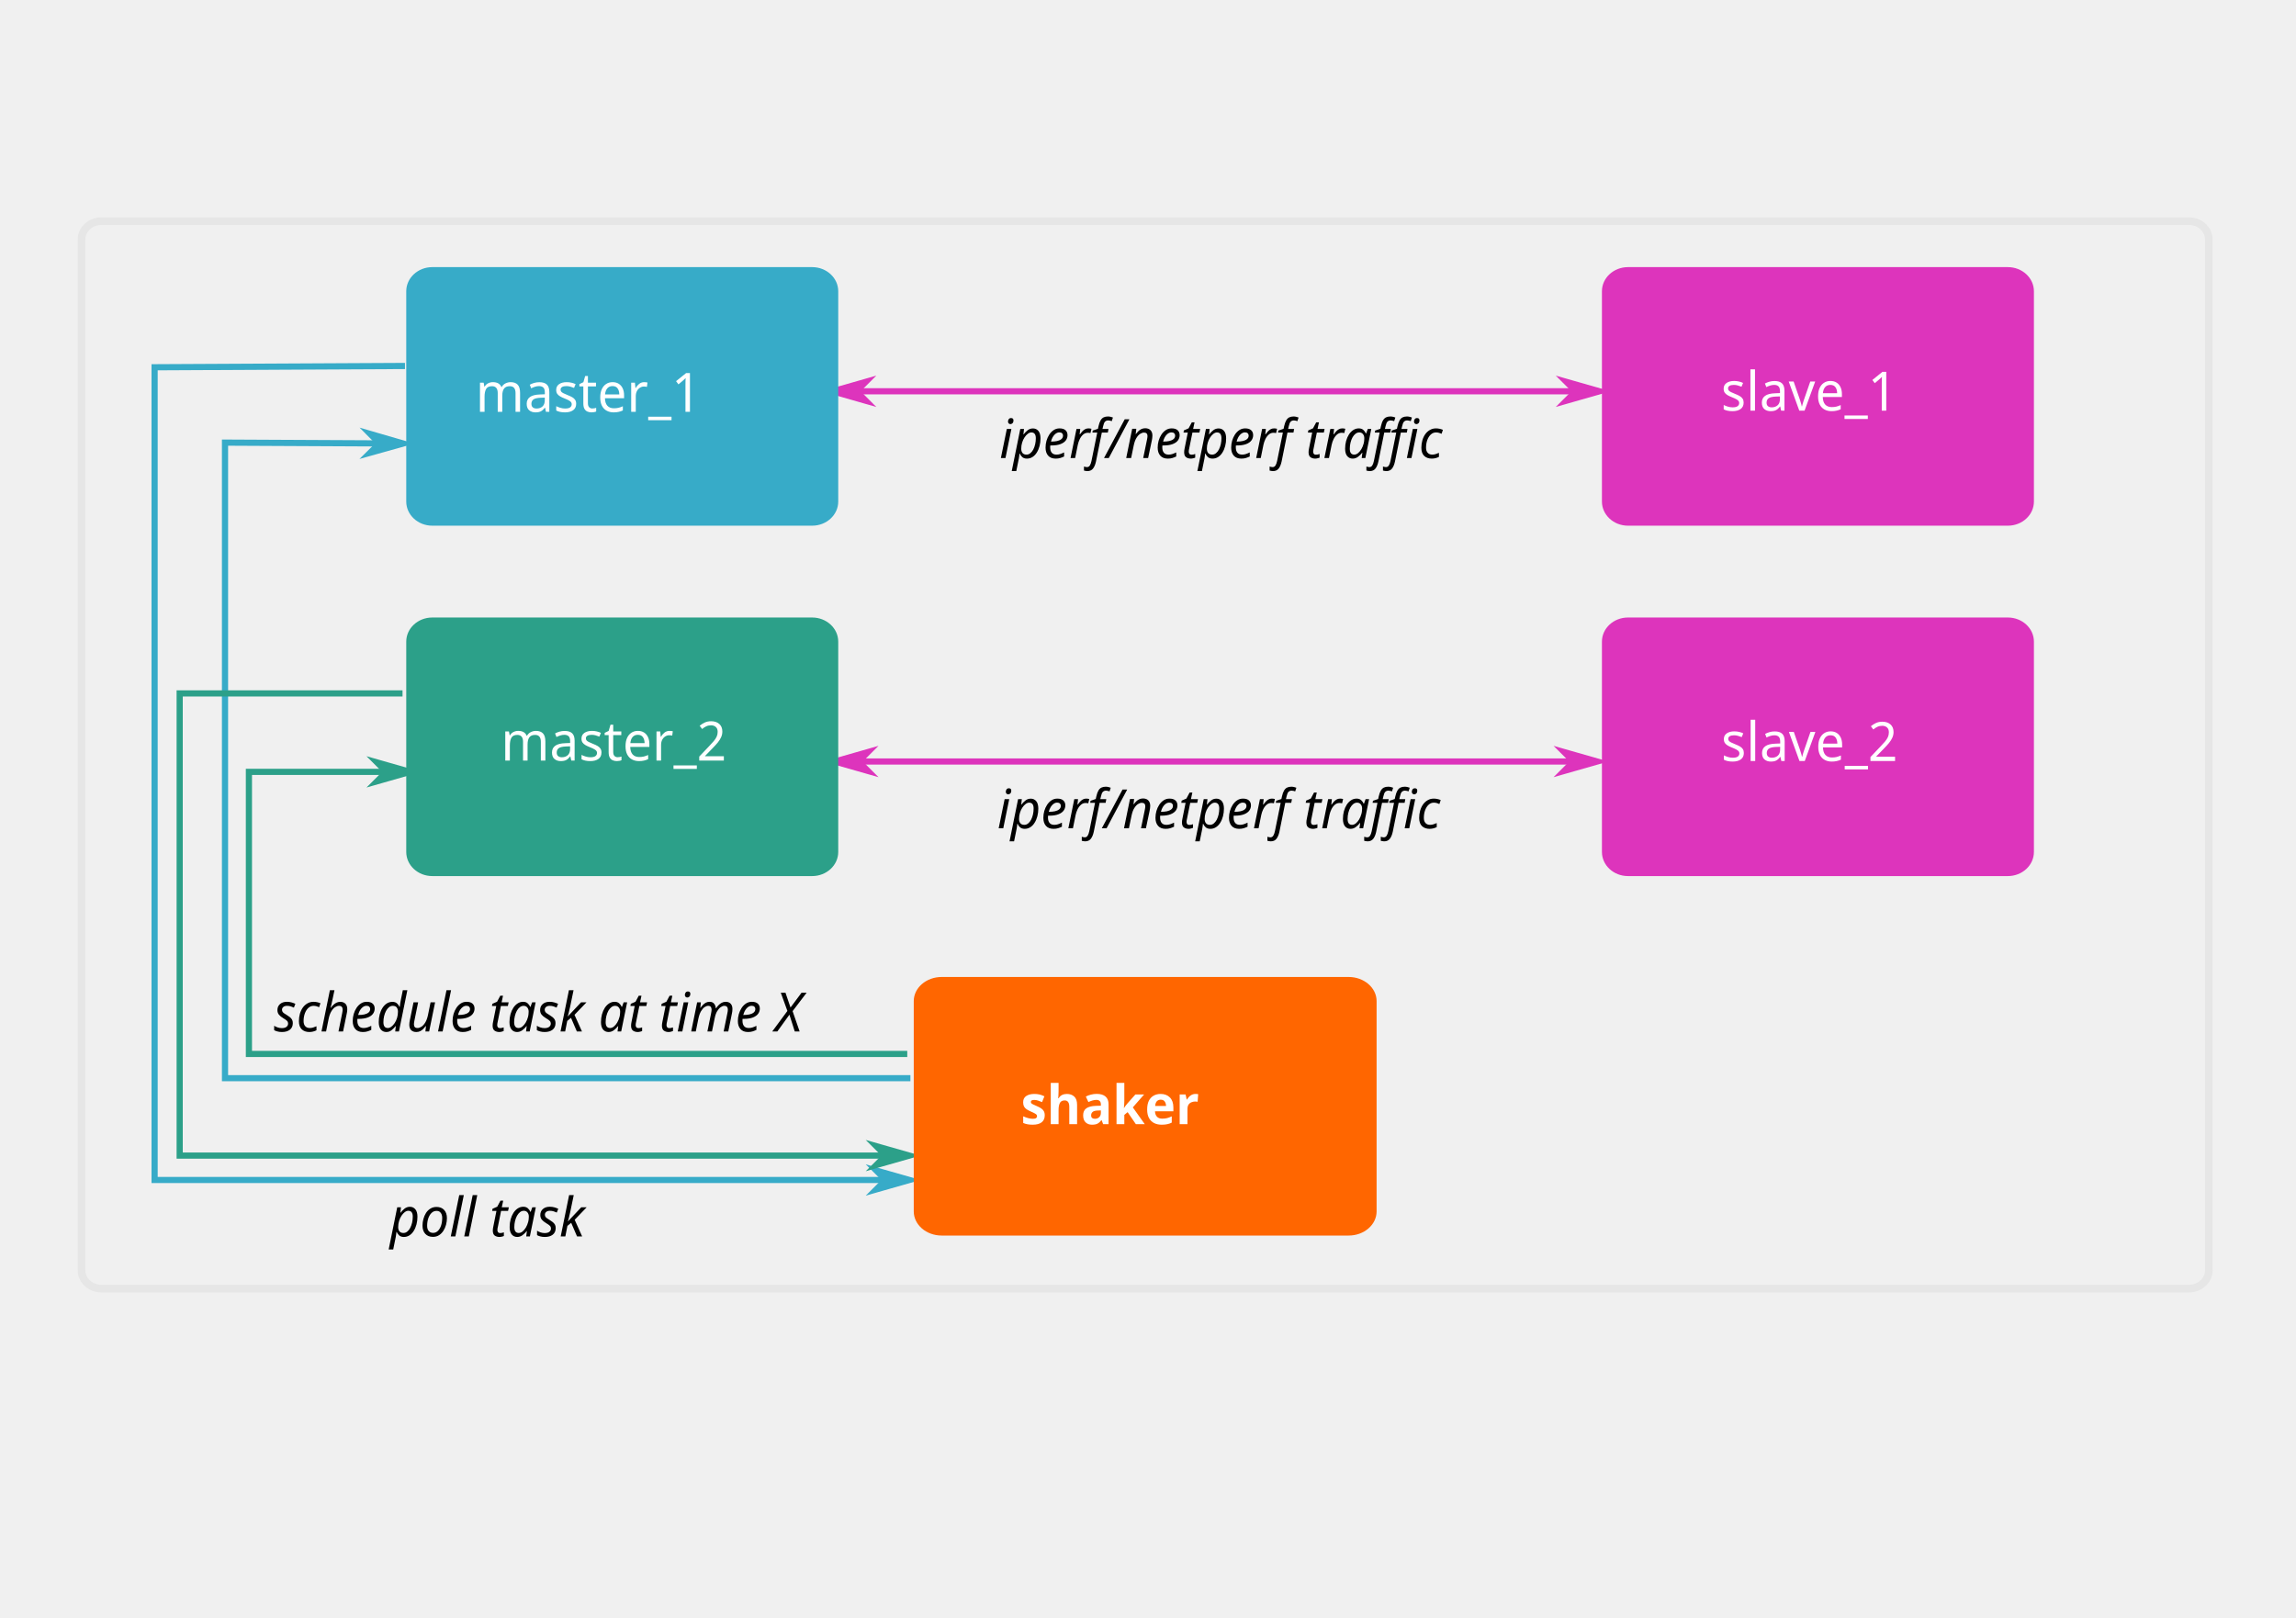
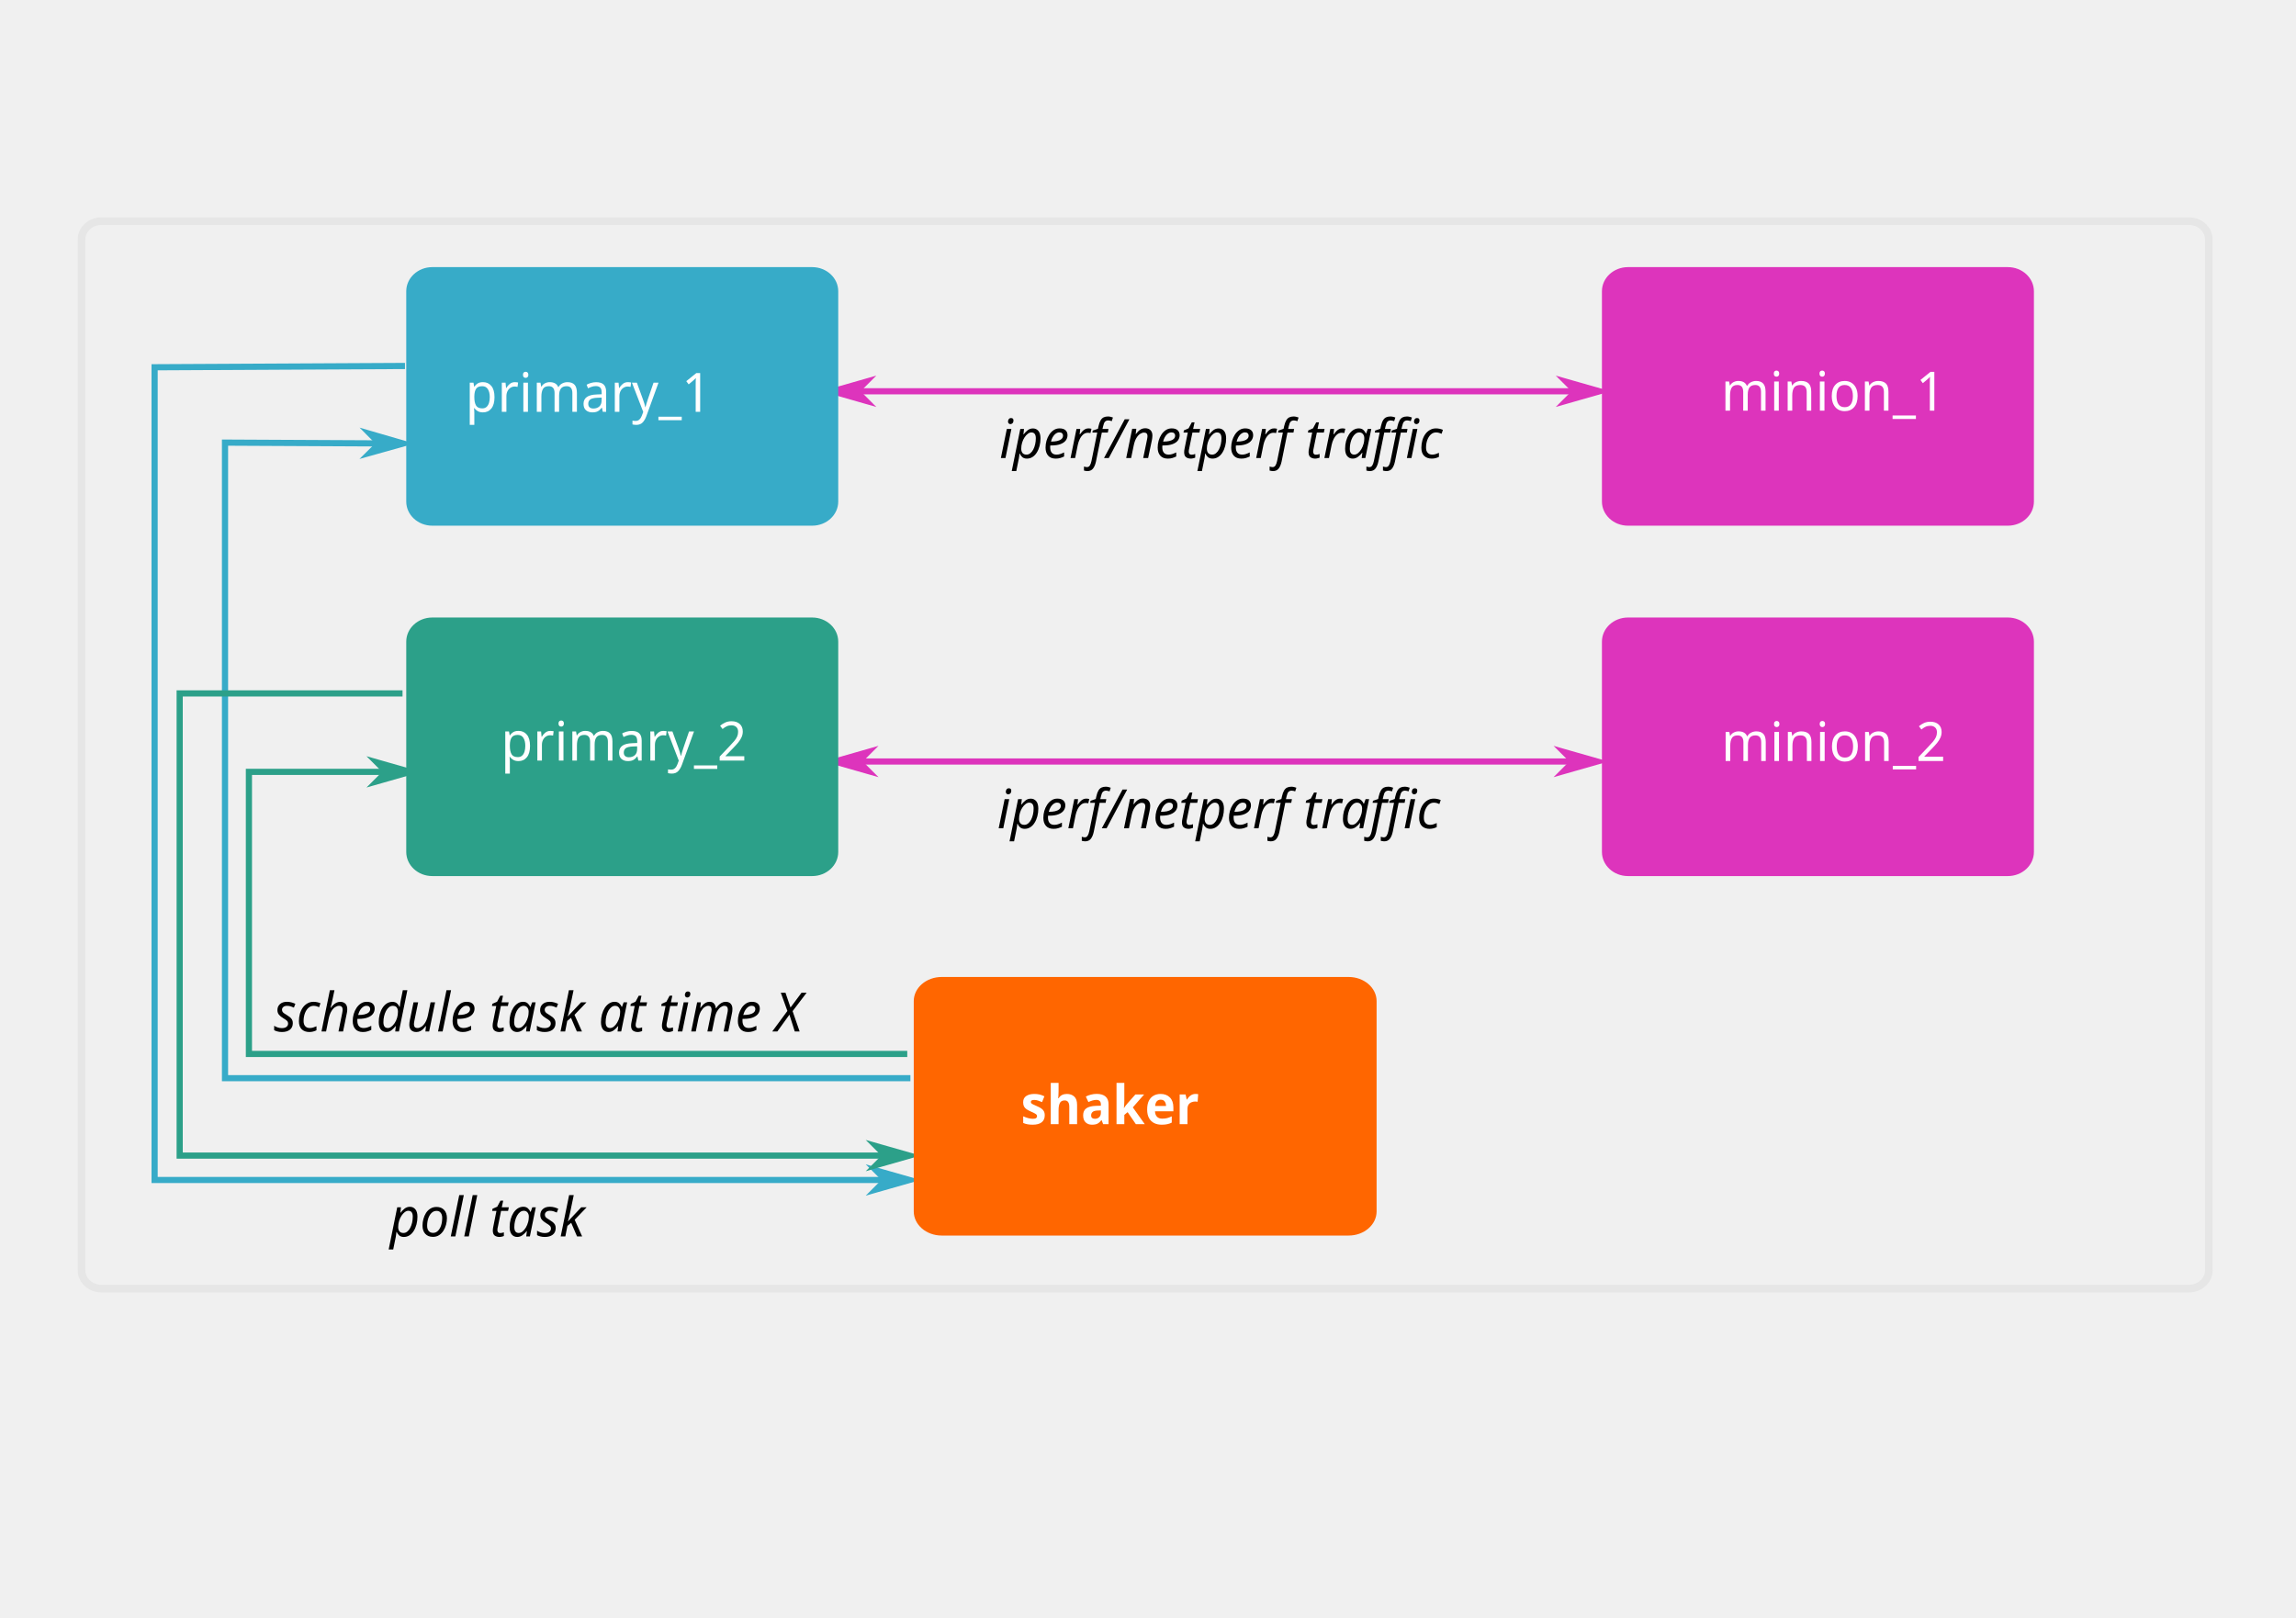
<svg xmlns="http://www.w3.org/2000/svg" width="210mm" height="148mm" viewBox="0 0 744.094 524.409" id="svg2" version="1.1">
  <defs id="defs4">
    <marker orient="auto" refY="0.0" refX="0.0" id="marker5017" style="overflow:visible;">
      <path id="path5019" d="M 0.0,0.0 L 5.0,-5.0 L -12.5,0.0 L 5.0,5.0 L 0.0,0.0 z " style="fill-rule:evenodd;stroke:#2ca089;stroke-width:1pt;stroke-opacity:1;fill:#2ca089;fill-opacity:1" transform="scale(0.4) rotate(180) translate(10,0)" />
    </marker>
    <marker orient="auto" refY="0.0" refX="0.0" id="marker5013" style="overflow:visible;">
      <path id="path5015" d="M 0.0,0.0 L 5.0,-5.0 L -12.5,0.0 L 5.0,5.0 L 0.0,0.0 z " style="fill-rule:evenodd;stroke:#2ca089;stroke-width:1pt;stroke-opacity:1;fill:#2ca089;fill-opacity:1" transform="scale(0.4) rotate(180) translate(10,0)" />
    </marker>
    <marker orient="auto" refY="0.0" refX="0.0" id="marker5007" style="overflow:visible;">
      <path id="path5009" d="M 0.0,0.0 L 5.0,-5.0 L -12.5,0.0 L 5.0,5.0 L 0.0,0.0 z " style="fill-rule:evenodd;stroke:#2ca089;stroke-width:1pt;stroke-opacity:1;fill:#2ca089;fill-opacity:1" transform="scale(0.4) rotate(180) translate(10,0)" />
    </marker>
    <marker orient="auto" refY="0.0" refX="0.0" id="marker4999" style="overflow:visible">
      <path id="path5001" d="M 0.0,0.0 L 5.0,-5.0 L -12.5,0.0 L 5.0,5.0 L 0.0,0.0 z " style="fill-rule:evenodd;stroke:#ff6600;stroke-width:1pt;stroke-opacity:1;fill:#ff6600;fill-opacity:1" transform="scale(0.4) translate(10,0)" />
    </marker>
    <marker style="overflow:visible;" id="marker4987" refX="0.0" refY="0.0" orient="auto">
      <path transform="scale(0.4) rotate(180) translate(10,0)" style="fill-rule:evenodd;stroke:#dd34bc;stroke-width:1pt;stroke-opacity:1;fill:#dd34bc;fill-opacity:1" d="M 0.0,0.0 L 5.0,-5.0 L -12.5,0.0 L 5.0,5.0 L 0.0,0.0 z " id="path4989" />
    </marker>
    <marker style="overflow:visible" id="marker4983" refX="0.0" refY="0.0" orient="auto">
      <path transform="scale(0.4) translate(10,0)" style="fill-rule:evenodd;stroke:#dd34bc;stroke-width:1pt;stroke-opacity:1;fill:#dd34bc;fill-opacity:1" d="M 0.0,0.0 L 5.0,-5.0 L -12.5,0.0 L 5.0,5.0 L 0.0,0.0 z " id="path4985" />
    </marker>
    <marker orient="auto" refY="0.0" refX="0.0" id="marker4973" style="overflow:visible">
      <path id="path4975" d="M 0.0,0.0 L 5.0,-5.0 L -12.5,0.0 L 5.0,5.0 L 0.0,0.0 z " style="fill-rule:evenodd;stroke:#dd34bc;stroke-width:1pt;stroke-opacity:1;fill:#dd34bc;fill-opacity:1" transform="scale(0.4) translate(10,0)" />
    </marker>
    <marker orient="auto" refY="0.0" refX="0.0" id="marker4969" style="overflow:visible;">
      <path id="path4971" d="M 0.0,0.0 L 5.0,-5.0 L -12.5,0.0 L 5.0,5.0 L 0.0,0.0 z " style="fill-rule:evenodd;stroke:#dd34bc;stroke-width:1pt;stroke-opacity:1;fill:#dd34bc;fill-opacity:1" transform="scale(0.4) rotate(180) translate(10,0)" />
    </marker>
    <marker orient="auto" refY="0.0" refX="0.0" id="marker4959" style="overflow:visible;">
      <path id="path4961" d="M 0.0,0.0 L 5.0,-5.0 L -12.5,0.0 L 5.0,5.0 L 0.0,0.0 z " style="fill-rule:evenodd;stroke:#009bc0;stroke-width:1pt;stroke-opacity:1;fill:#009bc0;fill-opacity:1" transform="scale(0.4) rotate(180) translate(10,0)" />
    </marker>
    <marker orient="auto" refY="0.0" refX="0.0" id="Arrow1Mstart" style="overflow:visible">
      <path id="path4662" d="M 0.0,0.0 L 5.0,-5.0 L -12.5,0.0 L 5.0,5.0 L 0.0,0.0 z " style="fill-rule:evenodd;stroke:#37abc8;stroke-width:1pt;stroke-opacity:1;fill:#37abc8;fill-opacity:1" transform="scale(0.4) translate(10,0)" />
    </marker>
    <marker style="overflow:visible;" id="marker4918" refX="0.0" refY="0.0" orient="auto">
      <path transform="scale(0.4) rotate(180) translate(10,0)" style="fill-rule:evenodd;stroke:#ff6600;stroke-width:1pt;stroke-opacity:1;fill:#ff6600;fill-opacity:1" d="M 0.0,0.0 L 5.0,-5.0 L -12.5,0.0 L 5.0,5.0 L 0.0,0.0 z " id="path4920" />
    </marker>
    <marker orient="auto" refY="0.0" refX="0.0" id="Arrow1Mend" style="overflow:visible;">
      <path id="path4665" d="M 0.0,0.0 L 5.0,-5.0 L -12.5,0.0 L 5.0,5.0 L 0.0,0.0 z " style="fill-rule:evenodd;stroke:#37abc8;stroke-width:1pt;stroke-opacity:1;fill:#37abc8;fill-opacity:1" transform="scale(0.4) rotate(180) translate(10,0)" />
    </marker>
    <marker orient="auto" refY="0.0" refX="0.0" id="Arrow1Lend" style="overflow:visible;">
      <path id="path4659" d="M 0.0,0.0 L 5.0,-5.0 L -12.5,0.0 L 5.0,5.0 L 0.0,0.0 z " style="fill-rule:evenodd;stroke:#000000;stroke-width:1pt;stroke-opacity:1;fill:#000000;fill-opacity:1" transform="scale(0.8) rotate(180) translate(12.5,0)" />
    </marker>
    <marker style="overflow:visible" id="marker4612" refX="0" refY="0" orient="auto">
      <path transform="matrix(-0.4,0,0,-0.4,-4,0)" style="fill:#37c8ab;fill-opacity:1;fill-rule:evenodd;stroke:#37c8ab;stroke-width:1pt;stroke-opacity:1" d="M 0,0 5,-5 -12.5,0 5,5 0,0 Z" id="path4614" />
    </marker>
    <marker style="overflow:visible" id="marker4589" refX="0" refY="0" orient="auto">
      <path transform="matrix(-0.4,0,0,-0.4,-4,0)" style="fill:#ff7f2a;fill-opacity:1;fill-rule:evenodd;stroke:#ff7f2a;stroke-width:1pt;stroke-opacity:1" d="M 0,0 5,-5 -12.5,0 5,5 0,0 Z" id="path4591" />
    </marker>
    <marker orient="auto" refY="0" refX="0" id="marker4585" style="overflow:visible">
      <path id="path4587" d="M 0,0 5,-5 -12.5,0 5,5 0,0 Z" style="fill:#ff7f2a;fill-opacity:1;fill-rule:evenodd;stroke:#ff7f2a;stroke-width:1pt;stroke-opacity:1" transform="matrix(-0.4,0,0,-0.4,-4,0)" />
    </marker>
  </defs>
  <g id="layer1" transform="translate(0,-527.9528)">
    <text xml:space="preserve" style="font-style:normal;font-weight:normal;font-size:11.25px;line-height:125%;font-family:sans-serif;letter-spacing:0px;word-spacing:0px;fill:#000000;fill-opacity:1;stroke:none;stroke-width:1px;stroke-linecap:butt;stroke-linejoin:miter;stroke-opacity:1" x="228.772" y="233.999" id="text4280">
      <tspan id="tspan4282" x="228.772" y="233.999" />
    </text>
    <rect style="fill:none;stroke:#e6e6e6;stroke-width:2.477;stroke-miterlimit:4;stroke-dasharray:none" id="rect4693" width="689.419" height="345.995" x="26.422" y="599.634" rx="6.478" ry="5.922" />
    <path style="fill:none;fill-opacity:0.592;fill-rule:evenodd;stroke:#dd34bc;stroke-width:2;stroke-linecap:butt;stroke-linejoin:miter;stroke-miterlimit:4;stroke-dasharray:none;stroke-opacity:1;marker-start:url(#marker4973);marker-end:url(#marker4969)" d="m 270.169,654.778 247.857,0" id="path4928" />
    <path id="path4977" d="m 270.883,774.778 246.429,0" style="fill:none;fill-opacity:0.592;fill-rule:evenodd;stroke:#dd34bc;stroke-width:2;stroke-linecap:butt;stroke-linejoin:miter;stroke-miterlimit:4;stroke-dasharray:none;stroke-opacity:1;marker-start:url(#marker4983);marker-end:url(#marker4987)" />
    <text transform="scale(0.9795891,1.020836)" xml:space="preserve" style="font-style:normal;font-weight:normal;font-size:17.251px;line-height:125%;font-family:sans-serif;letter-spacing:0px;word-spacing:0px;fill:#000000;fill-opacity:1;stroke:none;stroke-width:1px;stroke-linecap:butt;stroke-linejoin:miter;stroke-opacity:1" x="172.48" y="909.754" id="text5232">
      <tspan style="font-style:italic;font-variant:normal;font-weight:normal;font-stretch:normal;font-family:sans-serif;-inkscape-font-specification:'sans-serif Italic';text-align:center;text-anchor:middle;fill:#000000;fill-opacity:1" id="tspan5236" x="172.48" y="909.754">poll task</tspan>
    </text>
    <path style="fill:none;fill-rule:evenodd;stroke:#37abc8;stroke-width:2;stroke-linecap:butt;stroke-linejoin:miter;stroke-miterlimit:4;stroke-dasharray:none;stroke-opacity:1;marker-end:url(#Arrow1Mend)" d="m 131.248,646.573 -81.143,0.419 0,263.425 244.29,0" id="path4650" />
    <path id="path4916" d="m 130.35,671.707 -57.429,-0.287 0,205.999 222.126,0" style="fill:none;fill-rule:evenodd;stroke:#37abc8;stroke-width:2;stroke-linecap:butt;stroke-linejoin:miter;stroke-miterlimit:4;stroke-dasharray:none;stroke-opacity:1;marker-start:url(#Arrow1Mstart)" />
    <text id="text4924" y="844.681" x="189.251" style="font-style:normal;font-weight:normal;font-size:17.251px;line-height:125%;font-family:sans-serif;letter-spacing:0px;word-spacing:0px;fill:#000000;fill-opacity:1;stroke:none;stroke-width:1px;stroke-linecap:butt;stroke-linejoin:miter;stroke-opacity:1" xml:space="preserve" transform="scale(0.9795891,1.020836)">
      <tspan y="844.681" x="189.251" style="font-style:italic;font-variant:normal;font-weight:normal;font-stretch:normal;font-family:sans-serif;-inkscape-font-specification:'sans-serif Italic';text-align:center;text-anchor:middle;fill:#000000;fill-opacity:1" id="tspan4963">schedule task at time X</tspan>
    </text>
    <rect style="fill:#37abc8;fill-opacity:1;fill-rule:evenodd;stroke:none;stroke-width:1px;stroke-linecap:butt;stroke-linejoin:miter;stroke-opacity:1" id="rect3342" width="140" height="83.808" x="131.658" y="614.534" rx="8.451" ry="7.827" />
    <text id="text3350" y="626.373" x="205.877" style="font-style:normal;font-weight:normal;font-size:17.251px;line-height:125%;font-family:sans-serif;letter-spacing:0px;word-spacing:0px;fill:#ffffff;fill-opacity:1;stroke:none;stroke-width:1px;stroke-linecap:butt;stroke-linejoin:miter;stroke-opacity:1" xml:space="preserve" transform="scale(0.9795891,1.020836)">
      <tspan y="626.373" x="205.877" id="tspan3352" style="text-align:center;text-anchor:middle;fill:#ffffff" />
-       <tspan y="647.937" x="205.877" id="tspan4695" style="text-align:center;text-anchor:middle;fill:#ffffff">master_1</tspan>
+       <tspan y="647.937" x="205.877" id="tspan4695" style="text-align:center;text-anchor:middle;fill:#ffffff">primary_1</tspan>
    </text>
    <rect style="fill:#2ca089;fill-opacity:1;fill-rule:evenodd;stroke:none;stroke-width:1px;stroke-linecap:butt;stroke-linejoin:miter;stroke-opacity:1" id="rect3410" width="140" height="83.808" x="131.658" y="728.105" rx="8.451" ry="7.827" />
    <text xml:space="preserve" style="font-style:normal;font-weight:normal;font-size:17.251px;line-height:125%;font-family:sans-serif;letter-spacing:0px;word-spacing:0px;fill:#ffffff;fill-opacity:1;stroke:none;stroke-width:1px;stroke-linecap:butt;stroke-linejoin:miter;stroke-opacity:1" x="165.697" y="758.66" id="text3412" transform="scale(0.9795891,1.020836)">
-       <tspan id="tspan3414" x="165.697" y="758.66">master_2</tspan>
+       <tspan id="tspan3414" x="165.697" y="758.66">primary_2</tspan>
    </text>
    <rect style="fill:#dd34bc;fill-opacity:1;fill-rule:evenodd;stroke:none;stroke-width:1px;stroke-linecap:butt;stroke-linejoin:miter;stroke-opacity:1" id="rect3422" width="140" height="83.808" x="519.158" y="614.534" rx="8.451" ry="7.827" />
    <text xml:space="preserve" style="font-style:normal;font-weight:normal;font-size:17.251px;line-height:125%;font-family:sans-serif;letter-spacing:0px;word-spacing:0px;fill:#ffffff;fill-opacity:1;stroke:none;stroke-width:1px;stroke-linecap:butt;stroke-linejoin:miter;stroke-opacity:1" x="569.37" y="647.559" id="text3424" transform="scale(0.9795891,1.020836)">
-       <tspan id="tspan3426" x="569.37" y="647.559">slave_1</tspan>
+       <tspan id="tspan3426" x="569.37" y="647.559">minion_1</tspan>
    </text>
    <rect ry="7.827" rx="8.451" y="728.105" x="519.158" height="83.808" width="140" id="rect3434" style="fill:#dd34bc;fill-opacity:1;fill-rule:evenodd;stroke:none;stroke-width:1px;stroke-linecap:butt;stroke-linejoin:miter;stroke-opacity:1" />
    <text id="text3436" y="758.812" x="569.437" style="font-style:normal;font-weight:normal;font-size:17.251px;line-height:125%;font-family:sans-serif;letter-spacing:0px;word-spacing:0px;fill:#ffffff;fill-opacity:1;stroke:none;stroke-width:1px;stroke-linecap:butt;stroke-linejoin:miter;stroke-opacity:1" xml:space="preserve" transform="scale(0.9795891,1.020836)">
-       <tspan y="758.812" x="569.437" id="tspan3438">slave_2</tspan>
+       <tspan y="758.812" x="569.437" id="tspan3438">minion_2</tspan>
    </text>
    <text id="text4965" y="662.618" x="415.147" style="font-style:normal;font-weight:normal;font-size:17.251px;line-height:125%;font-family:sans-serif;letter-spacing:0px;word-spacing:0px;fill:#000000;fill-opacity:1;stroke:none;stroke-width:1px;stroke-linecap:butt;stroke-linejoin:miter;stroke-opacity:1" xml:space="preserve" transform="scale(0.9795891,1.020836)">
      <tspan y="662.618" x="415.147" id="tspan4967" style="font-style:italic;font-variant:normal;font-weight:normal;font-stretch:normal;font-family:sans-serif;-inkscape-font-specification:'sans-serif Italic';text-align:center;text-anchor:middle;fill:#000000;fill-opacity:1">iperf/netperf traffic</tspan>
    </text>
    <text transform="scale(0.9795891,1.020836)" xml:space="preserve" style="font-style:normal;font-weight:normal;font-size:17.251px;line-height:125%;font-family:sans-serif;letter-spacing:0px;word-spacing:0px;fill:#000000;fill-opacity:1;stroke:none;stroke-width:1px;stroke-linecap:butt;stroke-linejoin:miter;stroke-opacity:1" x="414.418" y="780.168" id="text4979">
      <tspan style="font-style:italic;font-variant:normal;font-weight:normal;font-stretch:normal;font-family:sans-serif;-inkscape-font-specification:'sans-serif Italic';text-align:center;text-anchor:middle;fill:#000000;fill-opacity:1" id="tspan4981" x="414.418" y="780.168">iperf/netperf traffic</tspan>
    </text>
    <path style="fill:none;fill-rule:evenodd;stroke:#2ca089;stroke-width:2;stroke-linecap:butt;stroke-linejoin:miter;stroke-miterlimit:4;stroke-dasharray:none;stroke-opacity:1;marker-end:url(#marker5007)" d="m 130.455,752.706 -72.224,0 0,149.806 236.153,0" id="path5005" />
    <path style="fill:none;fill-rule:evenodd;stroke:#2ca089;stroke-width:2;stroke-linecap:butt;stroke-linejoin:miter;stroke-miterlimit:4;stroke-dasharray:none;stroke-opacity:1;marker-end:url(#marker5013)" d="m 294.026,869.564 -213.357,0 0,-91.429 51.928,0" id="path5011" />
    <rect ry="7.827" rx="9.054" y="844.619" x="296.132" height="83.808" width="150" id="rect4274" style="fill:#ff6600;fill-rule:evenodd;stroke:none;stroke-width:1px;stroke-linecap:butt;stroke-linejoin:miter;stroke-opacity:1" />
    <text id="text4276" y="874.108" x="378.452" style="font-style:normal;font-weight:normal;font-size:17.251px;line-height:125%;font-family:sans-serif;text-align:center;letter-spacing:0px;word-spacing:0px;text-anchor:middle;fill:#ffffff;fill-opacity:1;stroke:none;stroke-width:1px;stroke-linecap:butt;stroke-linejoin:miter;stroke-opacity:1" xml:space="preserve" transform="scale(0.9795891,1.020836)">
      <tspan y="874.108" x="378.452" id="tspan4278" style="font-style:normal;font-variant:normal;font-weight:bold;font-stretch:normal;font-family:sans-serif;-inkscape-font-specification:'sans-serif Bold';text-align:center;text-anchor:middle">shaker</tspan>
    </text>
    <text id="text4215" y="572.009" x="394.215" style="font-style:normal;font-weight:normal;font-size:17.251px;line-height:125%;font-family:sans-serif;text-align:center;letter-spacing:0px;word-spacing:0px;text-anchor:middle;fill:#000000;fill-opacity:1;stroke:none;stroke-width:1px;stroke-linecap:butt;stroke-linejoin:miter;stroke-opacity:1" xml:space="preserve" transform="scale(0.9795891,1.020836)">
      <tspan y="572.009" x="394.215" id="tspan4217" style="font-style:normal;font-variant:normal;font-weight:normal;font-stretch:normal;font-size:22.5px;font-family:sans-serif;-inkscape-font-specification:sans-serif;text-align:center;text-anchor:middle;fill:#000000" />
    </text>
  </g>
</svg>
